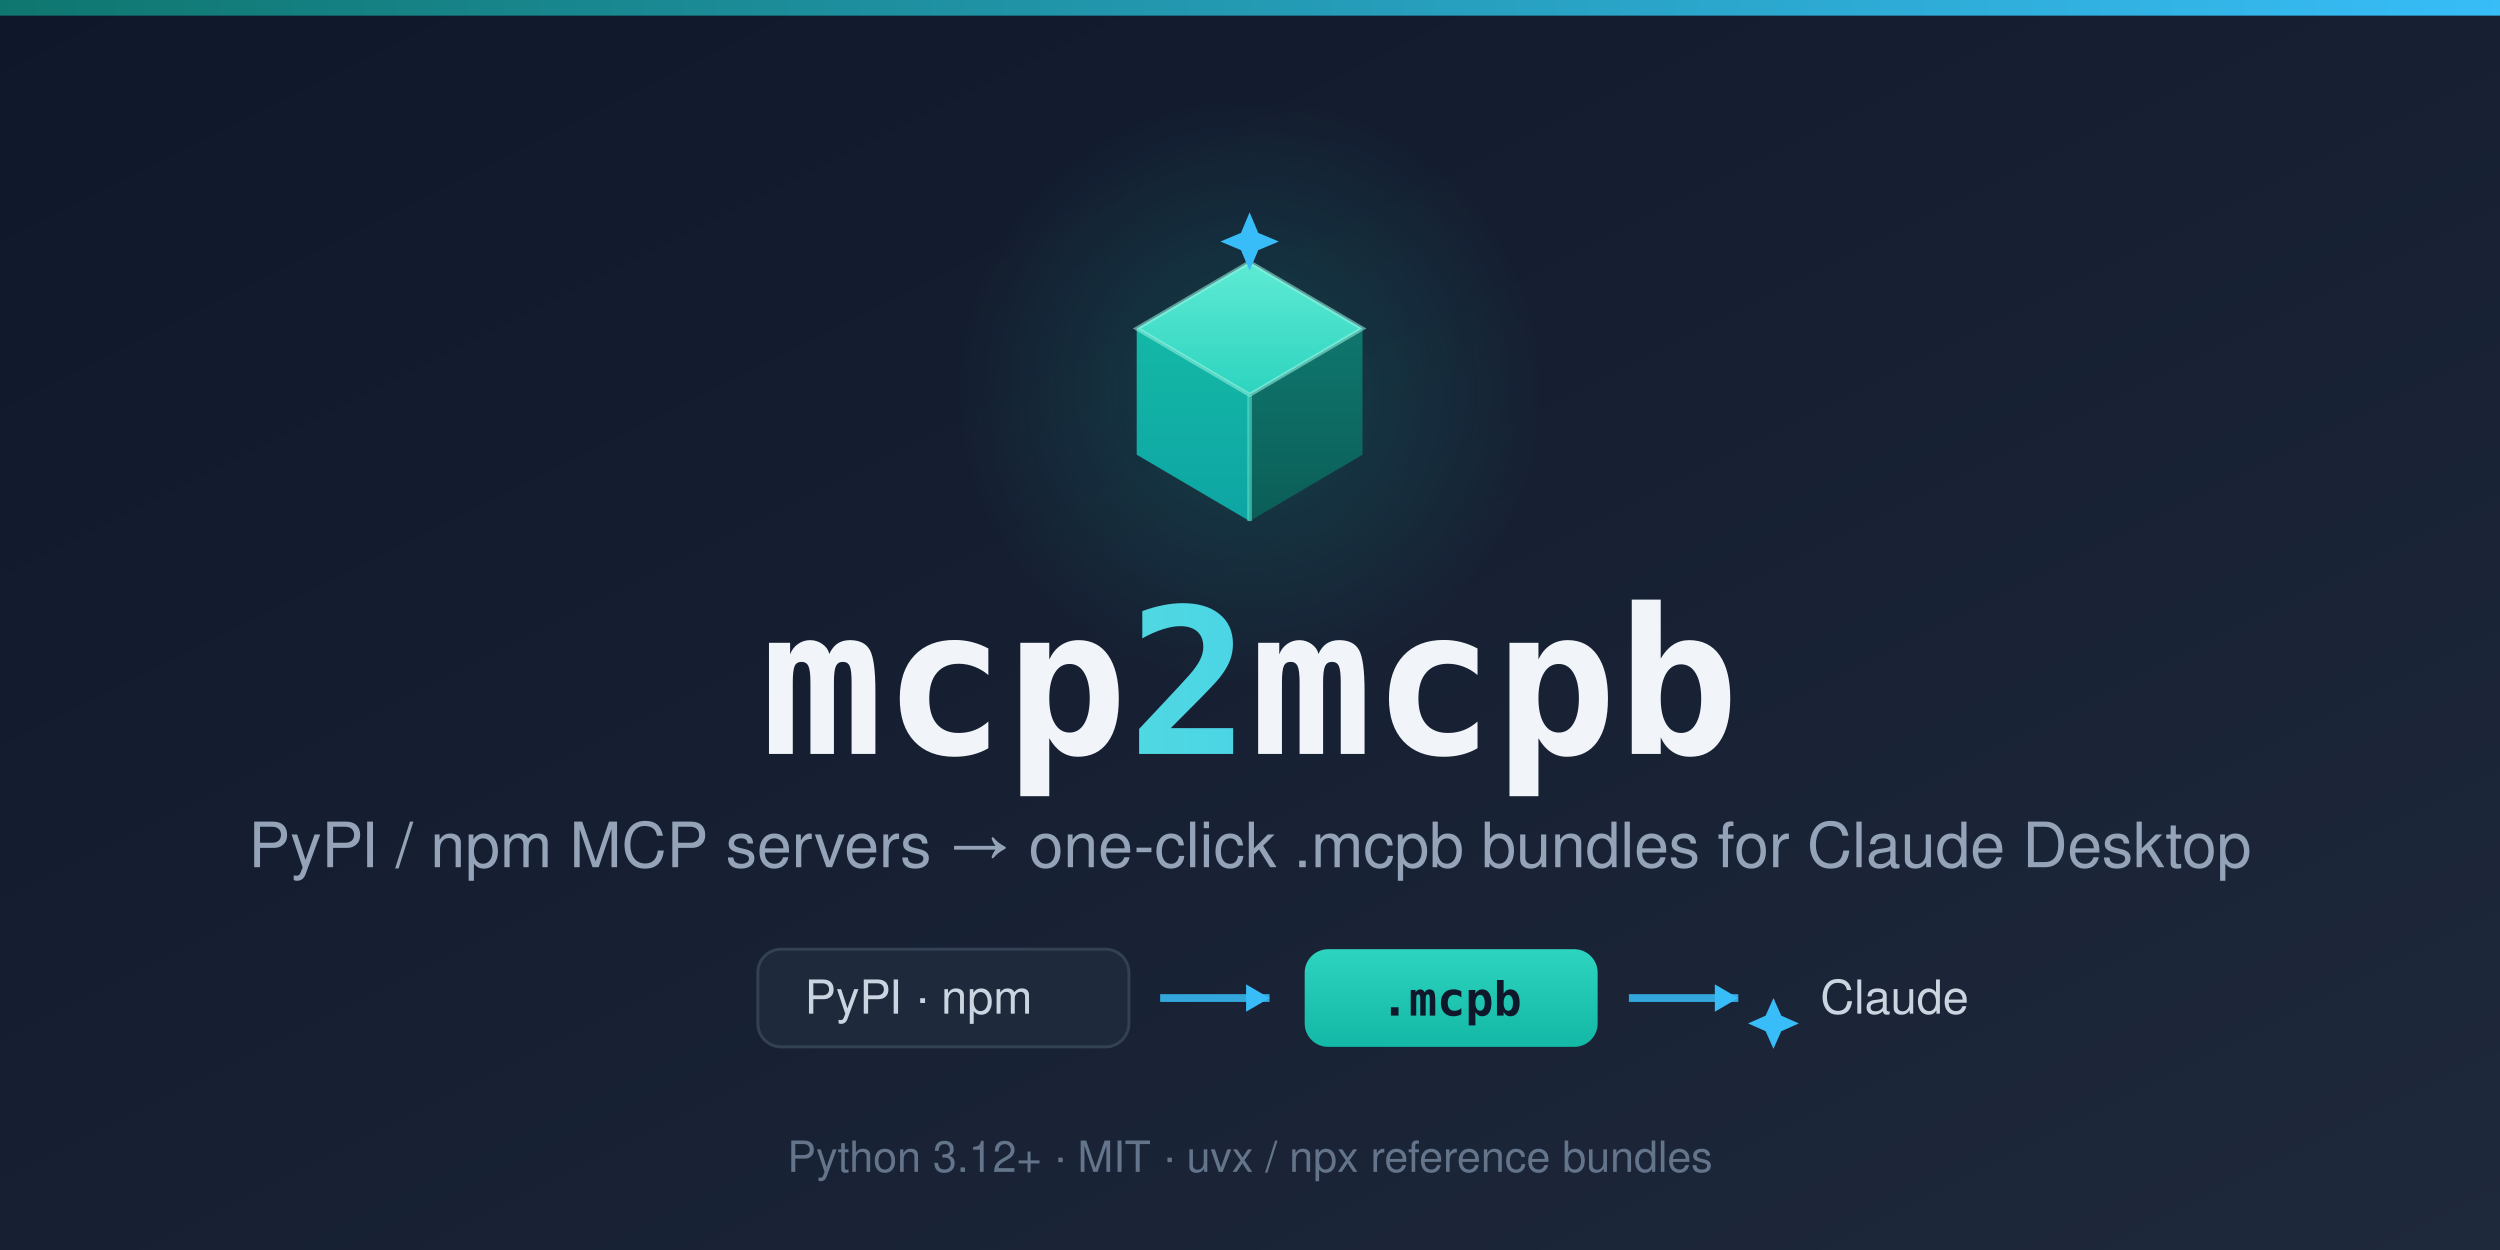
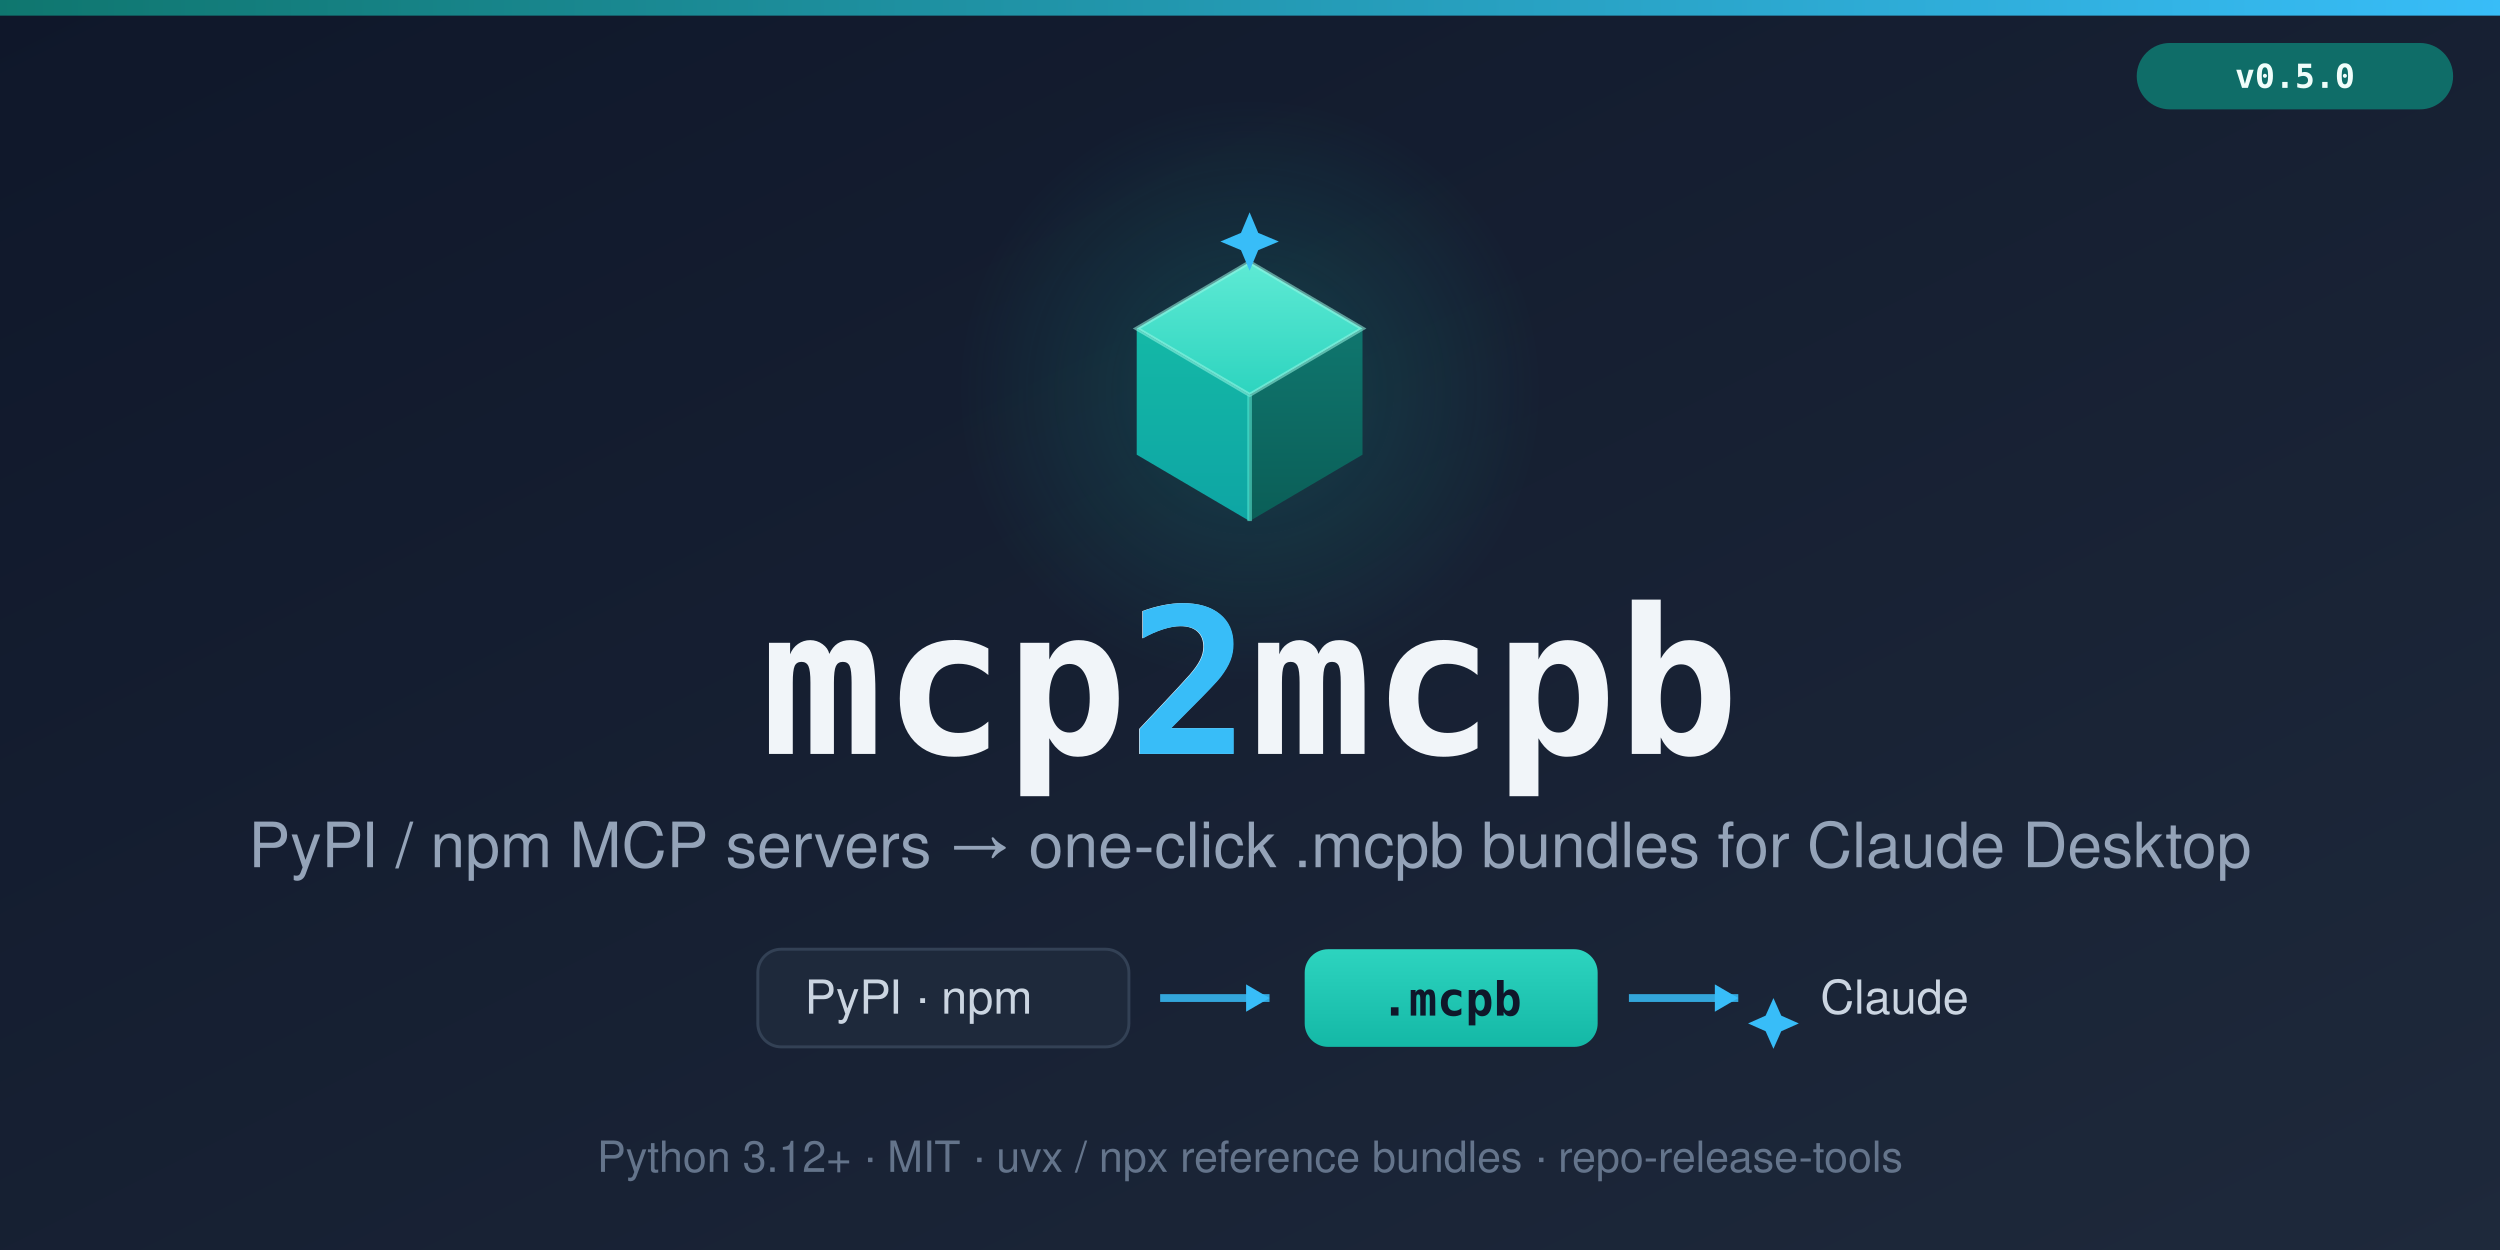
<svg xmlns="http://www.w3.org/2000/svg" width="1280" height="640" viewBox="0 0 1280 640" role="img" aria-label="mcp2mcpb social preview">
  <defs>
    <linearGradient id="bg" x1="0" y1="0" x2="1" y2="1">
      <stop offset="0" stop-color="#0F172A" />
      <stop offset="1" stop-color="#1E293B" />
    </linearGradient>
    <linearGradient id="bar" x1="0" y1="0" x2="1" y2="0">
      <stop offset="0" stop-color="#0F766E" />
      <stop offset="1" stop-color="#38BDF8" />
    </linearGradient>
    <linearGradient id="face-top" x1="0" y1="0" x2="0" y2="1">
      <stop offset="0" stop-color="#5EEAD4" />
      <stop offset="1" stop-color="#2DD4BF" />
    </linearGradient>
    <linearGradient id="face-left" x1="0" y1="0" x2="0" y2="1">
      <stop offset="0" stop-color="#14B8A6" />
      <stop offset="1" stop-color="#0EA5A4" />
    </linearGradient>
    <linearGradient id="face-right" x1="0" y1="0" x2="0" y2="1">
      <stop offset="0" stop-color="#0F766E" />
      <stop offset="1" stop-color="#0B5E57" />
    </linearGradient>
    <radialGradient id="glow" cx="0.5" cy="0.5" r="0.5">
      <stop offset="0" stop-color="#14B8A6" stop-opacity="0.22" />
      <stop offset="1" stop-color="#14B8A6" stop-opacity="0" />
    </radialGradient>
    <linearGradient id="word" x1="0" y1="0" x2="1" y2="0">
      <stop offset="0" stop-color="#5EEAD4" />
      <stop offset="1" stop-color="#38BDF8" />
    </linearGradient>
    <linearGradient id="bundle" x1="0" y1="0" x2="0" y2="1">
      <stop offset="0" stop-color="#2DD4BF" />
      <stop offset="1" stop-color="#14B8A6" />
    </linearGradient>
  </defs>
  <rect width="1280" height="640" fill="url(#bg)" />
  <rect width="1280" height="8" fill="url(#bar)" />
  <circle cx="640" cy="200" r="150" fill="url(#glow)" />
  <g transform="translate(531,90) scale(1.7)">
    <path d="M64 26 L98 46 L64 66 L30 46 Z" fill="url(#face-top)" />
    <path d="M30 46 L64 66 L64 104 L30 84 Z" fill="url(#face-left)" />
    <path d="M98 46 L64 66 L64 104 L98 84 Z" fill="url(#face-right)" />
    <path d="M64 26 L98 46 L64 66 L30 46 Z" fill="none" stroke="#99F6E4" stroke-width="1.2" stroke-opacity="0.55" />
    <line x1="64" y1="66" x2="64" y2="104" stroke="#5EEAD4" stroke-width="1.4" stroke-opacity="0.55" />
    <path d="M64 11 l2.6 6.2 6.2 2.6 -6.2 2.6 -2.6 6.2 -2.6 -6.2 -6.2 -2.6 6.2 -2.6 z" fill="#38BDF8" />
  </g>
-   <text x="640" y="386" text-anchor="middle" font-family="ui-monospace,SFMono-Regular,Menlo,monospace" font-size="104" font-weight="600" fill="#F1F5F9">mcp<tspan fill="url(#word)">2</tspan>mcpb</text>
-   <text x="640" y="444" text-anchor="middle" font-family="-apple-system,Segoe UI,Helvetica,sans-serif" font-size="32" fill="#94A3B8">PyPI / npm MCP servers → one-click .mcpb bundles for Claude Desktop</text>
-   <g transform="translate(388,486)" font-family="-apple-system,Segoe UI,Helvetica,sans-serif" font-size="24">
+   <text x="640" y="386" text-anchor="middle" font-family="ui-monospace,SFMono-Regular,Menlo,monospace" font-size="104" font-weight="600" fill="#F1F5F9">mcp2mcpb</text>
+   <text x="609" y="386" text-anchor="middle" font-family="ui-monospace,SFMono-Regular,Menlo,monospace" font-size="104" font-weight="600" fill="#38BDF8">2</text>
+   <text x="640" y="444" text-anchor="middle" font-family="Lucida Grande,Helvetica Neue,Helvetica,Geneva,Arial,sans-serif" font-size="32" fill="#94A3B8">PyPI / npm MCP servers → one-click .mcpb bundles for Claude Desktop</text>
+   <g transform="translate(388,486)" font-family="Helvetica Neue,Helvetica,Geneva,Arial,sans-serif" font-size="24">
    <rect x="0" y="0" width="190" height="50" rx="12" fill="#1E293B" stroke="#334155" stroke-width="1.5" />
    <text x="24" y="33" fill="#CBD5E1">PyPI · npm</text>
    <line x1="206" y1="25" x2="262" y2="25" stroke="#38BDF8" stroke-width="4" stroke-opacity="0.85" />
    <path d="M262 25 l-12 -7 0 14 z" fill="#38BDF8" />
    <rect x="280" y="0" width="150" height="50" rx="12" fill="url(#bundle)" />
    <text x="355" y="34" text-anchor="middle" fill="#0F172A" font-family="ui-monospace,Menlo,monospace" font-weight="600">.mcpb</text>
    <line x1="446" y1="25" x2="502" y2="25" stroke="#38BDF8" stroke-width="4" stroke-opacity="0.85" />
    <path d="M502 25 l-12 -7 0 14 z" fill="#38BDF8" />
    <path d="M520 25 l4 9 9 4 -9 4 -4 9 -4 -9 -9 -4 9 -4 z" fill="#38BDF8" />
    <text x="544" y="33" fill="#CBD5E1">Claude</text>
  </g>
-   <text x="640" y="600" text-anchor="middle" font-family="-apple-system,Segoe UI,Helvetica,sans-serif" font-size="22" fill="#64748B">Python 3.12+ · MIT · uvx / npx reference bundles</text>
+   <text x="640" y="600" text-anchor="middle" font-family="Helvetica Neue,Helvetica,Geneva,Arial,sans-serif" font-size="22" fill="#64748B">Python 3.12+ · MIT · uvx / npx reference bundles · repo-release-tools</text>
+   <g transform="translate(1094,22)">
+     <rect x="0" y="0" width="162" height="34" rx="17" fill="#0F766E" fill-opacity="0.9" />
+     <text x="81" y="23" text-anchor="middle" font-family="ui-monospace,SFMono-Regular,Menlo,monospace" font-size="17" font-weight="600" fill="#F0FDFA">v0.5.0</text>
+   </g>
</svg>
